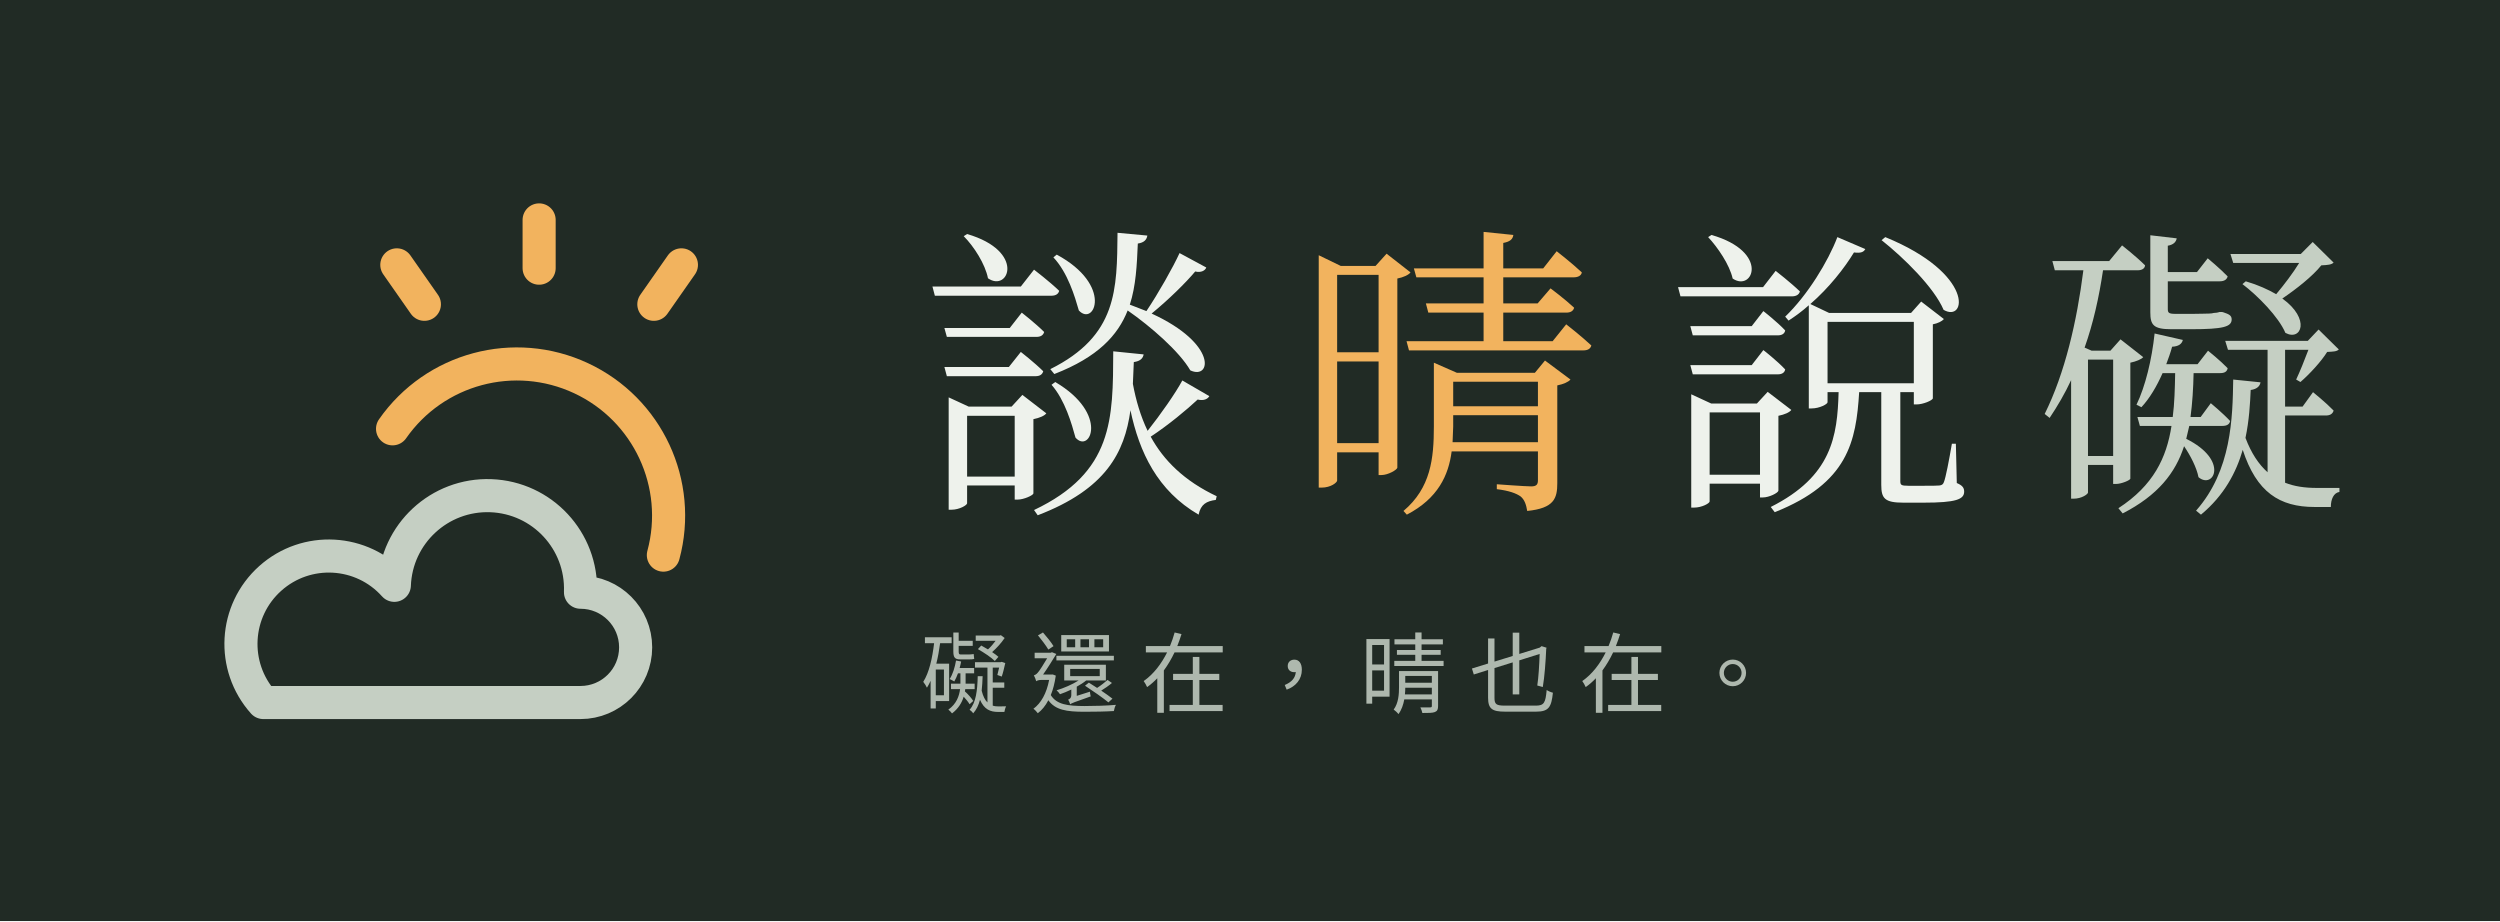
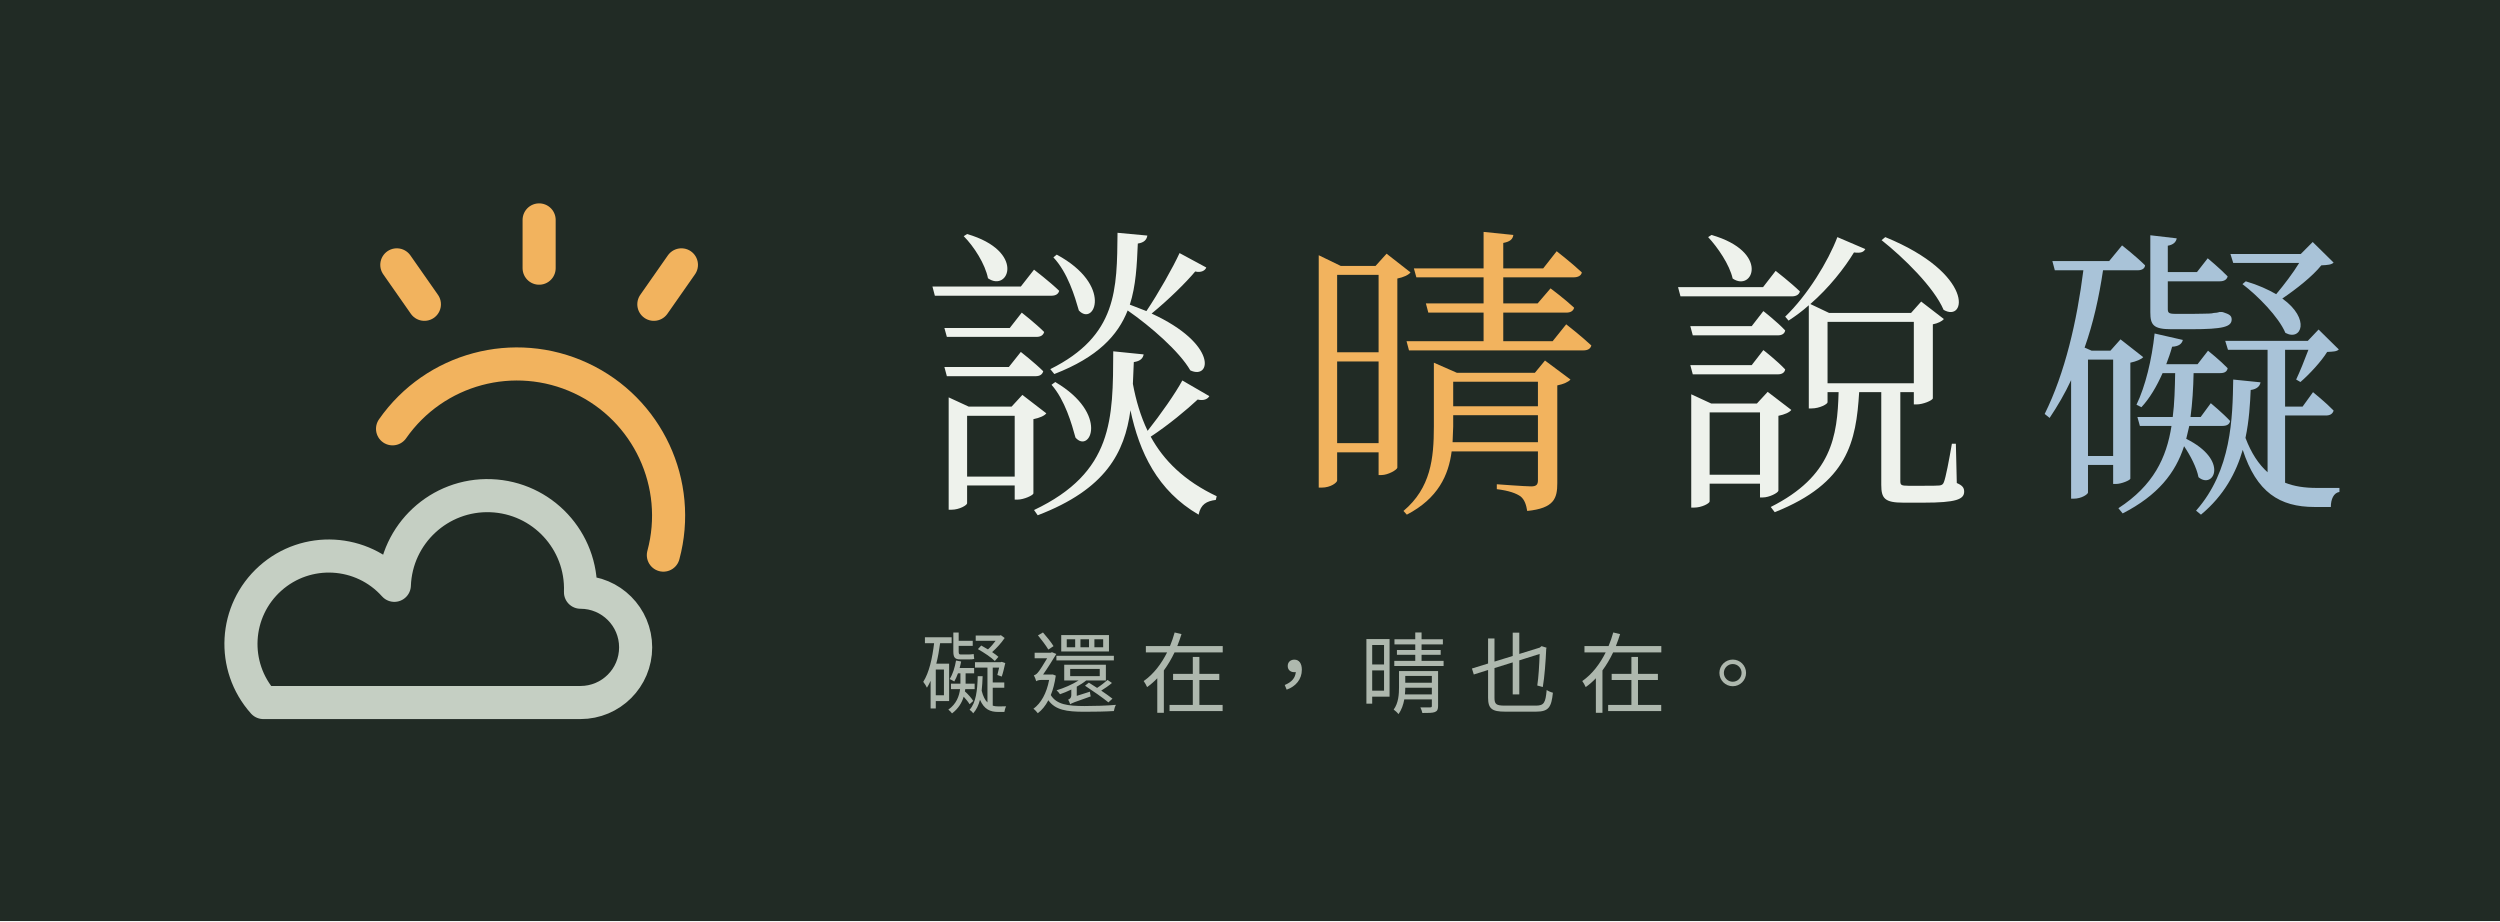
<svg xmlns="http://www.w3.org/2000/svg" width="1140" height="420" viewBox="0 0 1140 420">
  <rect width="1140" height="420" fill="#212B25" />
  <g data-layer="sym">
    <g transform="translate(210 210) scale(0.6287761) translate(-23.0 55.5)">
      <g data-layer="a">
        <path d="M -120 120 H 110 A 40 40 0 0 0 110 40 A 67.5 67.5 0 0 0 -25 35 A 55 55 0 0 0 -120 120 Z" fill="none" stroke="#C5CFC3" stroke-width="24" stroke-linecap="round" stroke-linejoin="round" />
      </g>
      <g data-layer="q">
        <path d="M -26.3 -78.5 A 110 110 0 0 1 170.1 13.1" fill="none" stroke="#F2B35E" stroke-width="24" stroke-linecap="round" stroke-linejoin="round" />
        <line x1="-3.2" y1="-168.8" x2="-23.2" y2="-197.4" fill="none" stroke="#F2B35E" stroke-width="24" stroke-linecap="round" stroke-linejoin="round" />
        <line x1="80.0" y1="-195.0" x2="80.0" y2="-230.0" fill="none" stroke="#F2B35E" stroke-width="24" stroke-linecap="round" stroke-linejoin="round" />
        <line x1="163.2" y1="-168.8" x2="183.2" y2="-197.4" fill="none" stroke="#F2B35E" stroke-width="24" stroke-linecap="round" stroke-linejoin="round" />
      </g>
    </g>
  </g>
  <g data-layer="txt">
    <text x="420.0" y="223.2" font-family="Noto Serif CJK TC" font-size="140" fill="#EEF2EC">談</text>
    <text x="590.0" y="223.2" font-family="Noto Serif CJK TC" font-size="140" fill="#F2B35E">晴</text>
    <text x="760.0" y="223.2" font-family="Noto Serif CJK TC" font-size="140" fill="#EEF2EC">說</text>
-     <text x="930.0" y="223.2" font-family="Noto Serif CJK TC" font-size="140" fill="#C5CFC3">礙</text>
+     <text x="930.0" y="223.2" font-family="Noto Serif CJK TC" font-size="140" fill="#A9C3D8">礙</text>
  </g>
  <g data-layer="sub">
    <text x="420.0" y="322" font-family="Noto Sans CJK TC" font-size="40" fill="#AEB8AE">礙</text>
    <text x="470.0" y="322" font-family="Noto Sans CJK TC" font-size="40" fill="#AEB8AE">還</text>
    <text x="520.0" y="322" font-family="Noto Sans CJK TC" font-size="40" fill="#AEB8AE">在</text>
    <text x="570.0" y="322" font-family="Noto Sans CJK TC" font-size="40" fill="#AEB8AE">，</text>
    <text x="620.0" y="322" font-family="Noto Sans CJK TC" font-size="40" fill="#AEB8AE">晴</text>
    <text x="670.0" y="322" font-family="Noto Sans CJK TC" font-size="40" fill="#AEB8AE">也</text>
    <text x="720.0" y="322" font-family="Noto Sans CJK TC" font-size="40" fill="#AEB8AE">在</text>
    <text x="770.0" y="322" font-family="Noto Sans CJK TC" font-size="40" fill="#AEB8AE">。</text>
  </g>
</svg>
